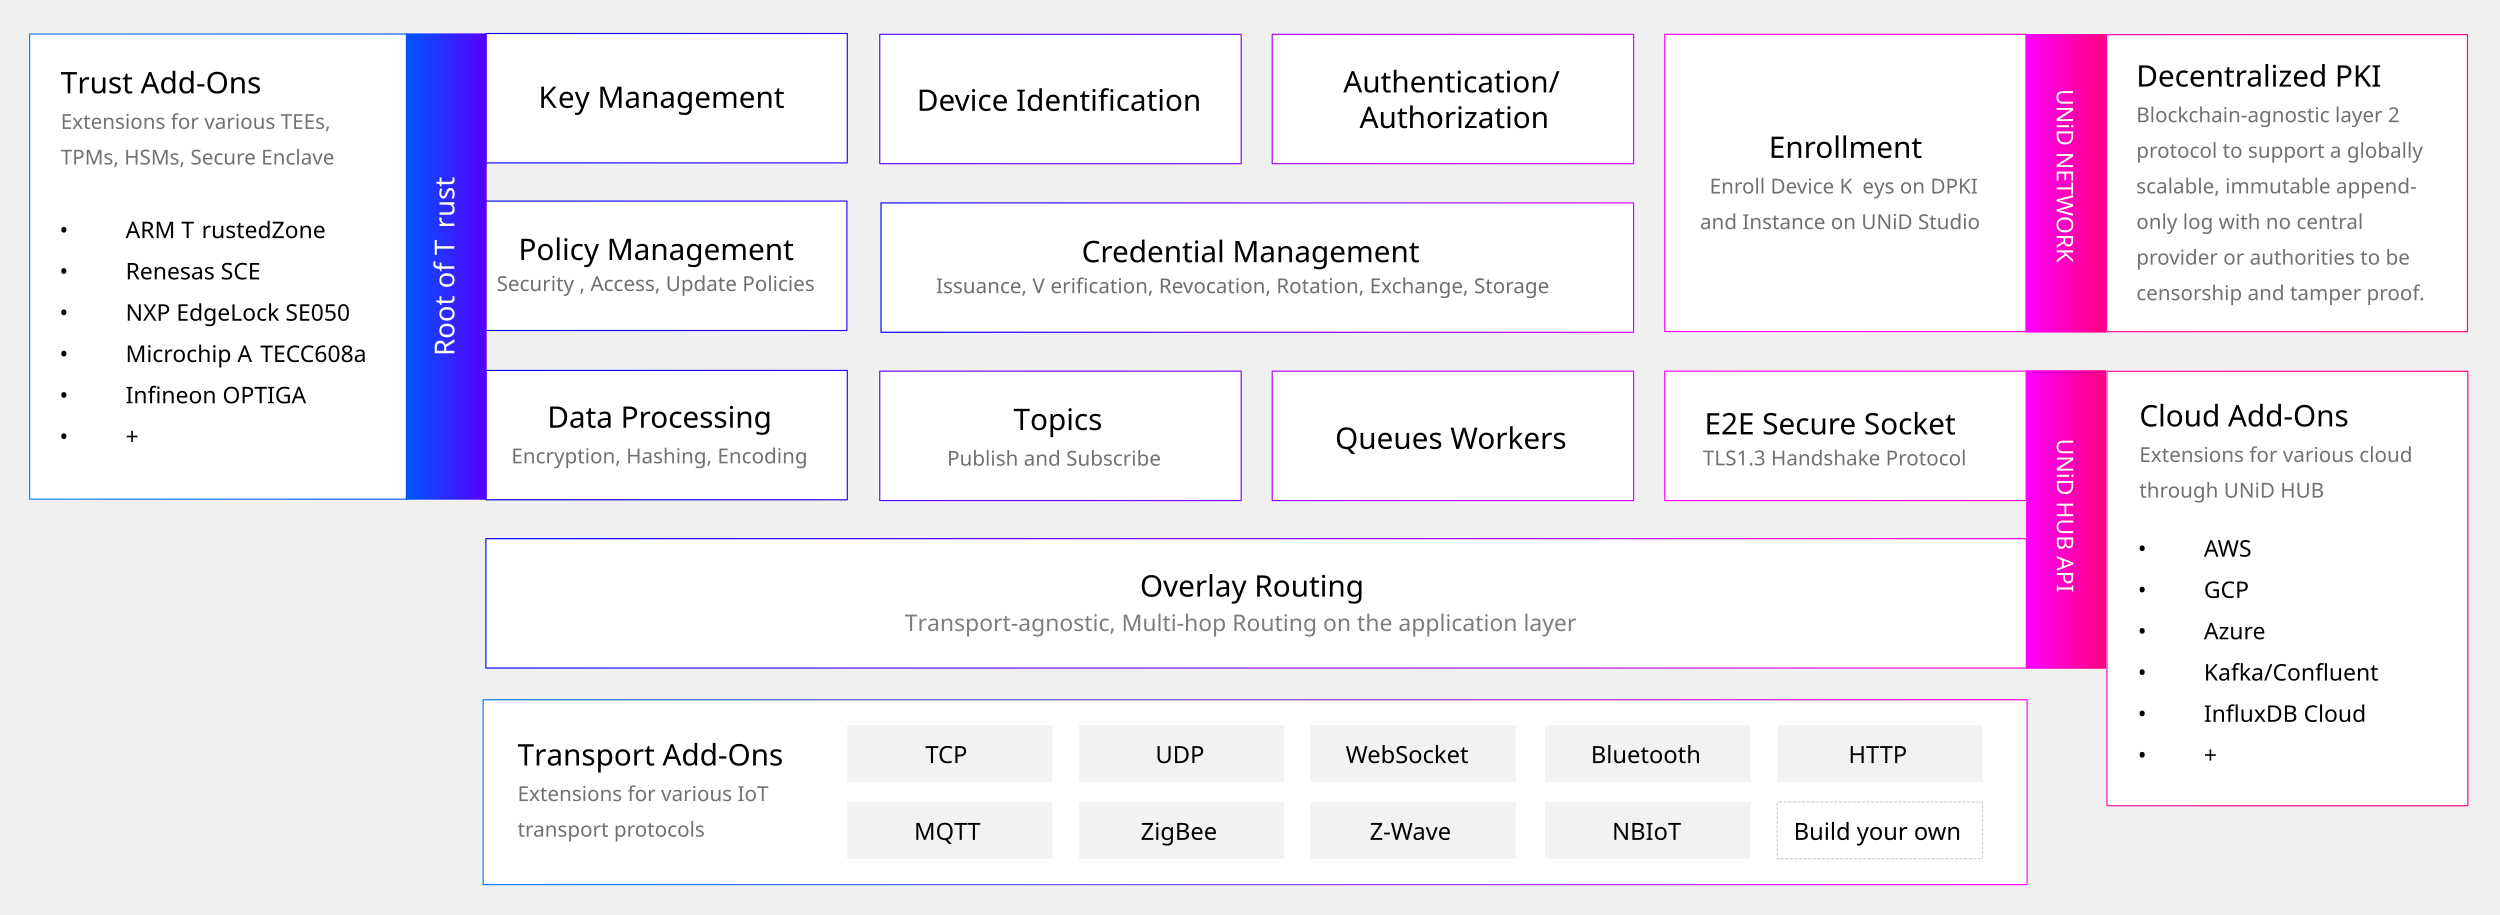
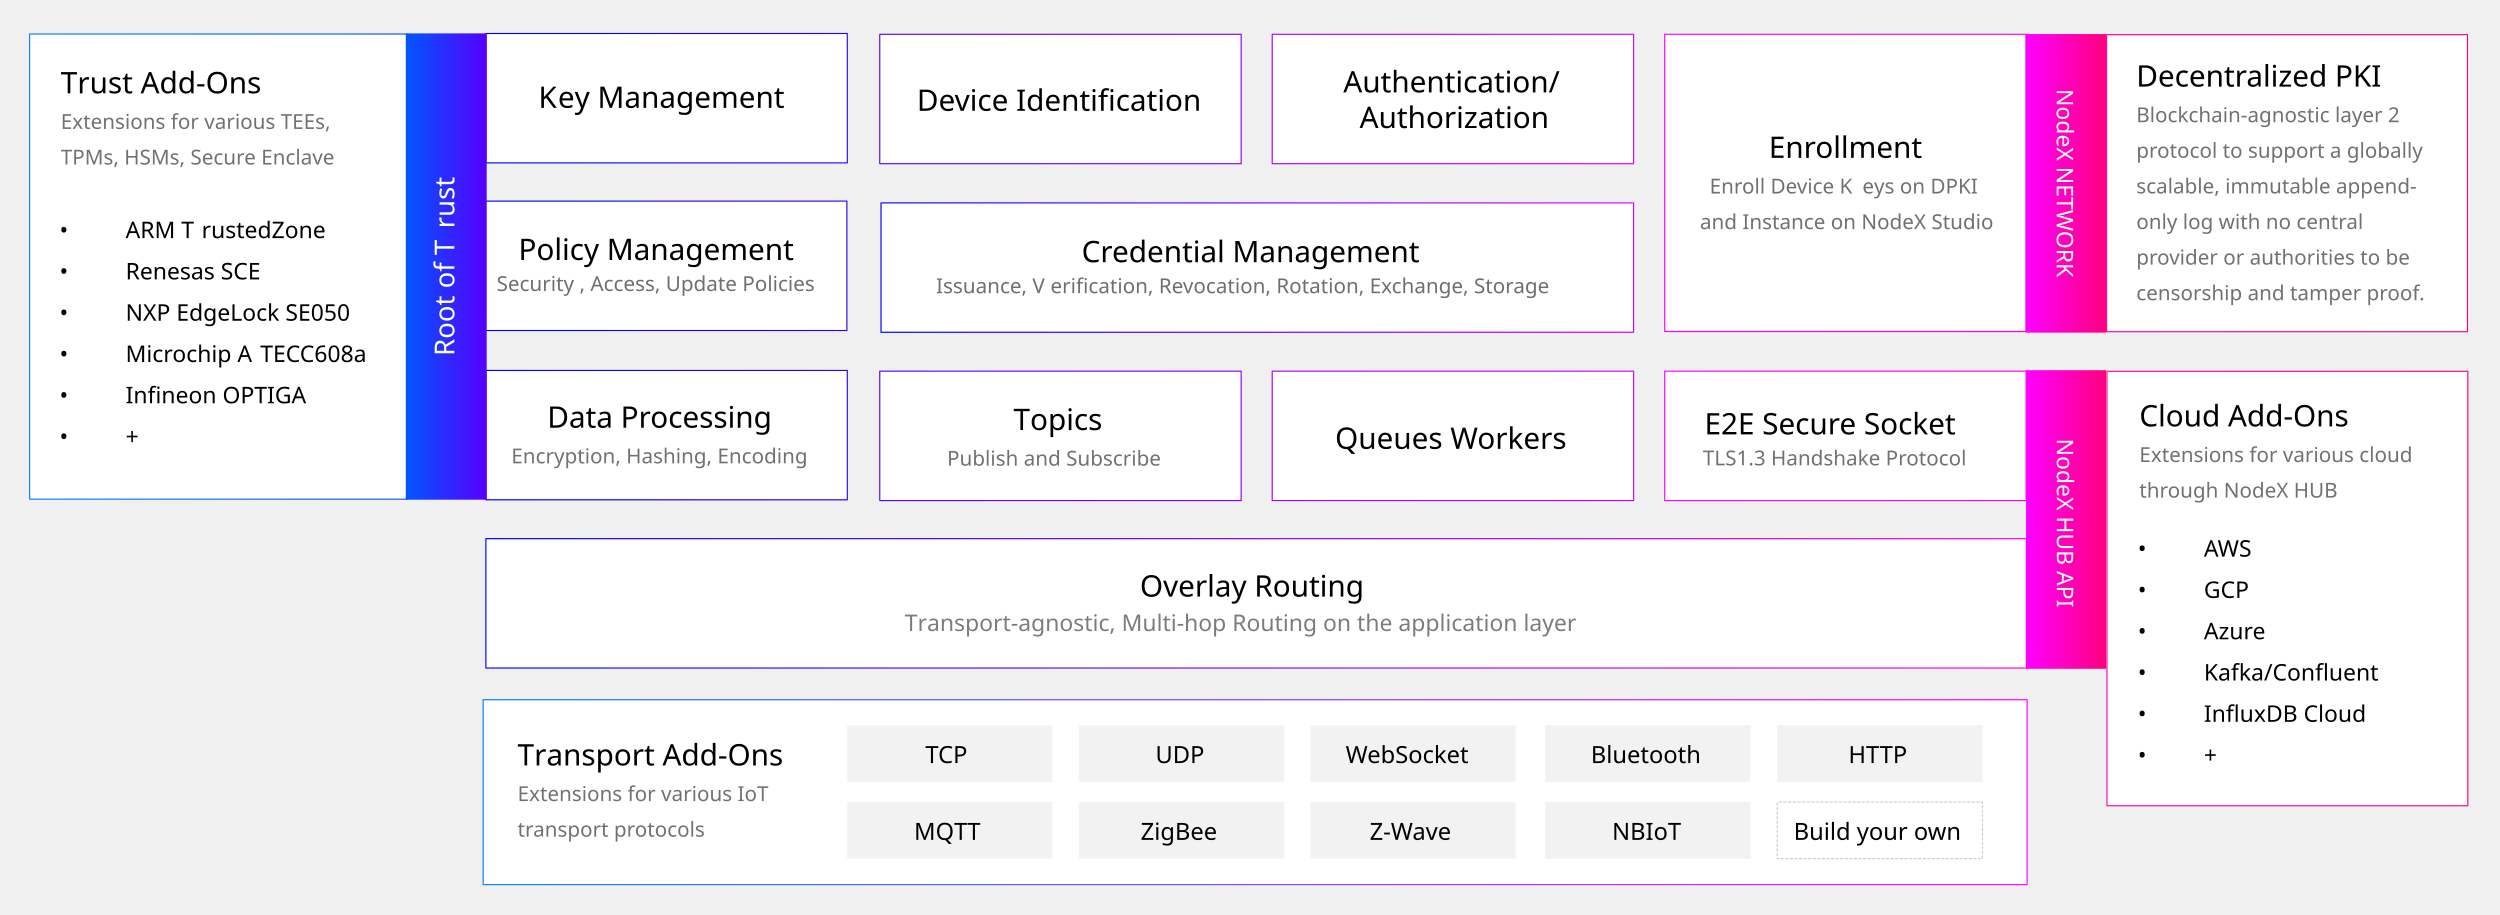
<svg xmlns="http://www.w3.org/2000/svg" width="100%" height="100%" viewBox="0 0 9080 3322" version="1.1" xml:space="preserve" style="fill-rule:evenodd;clip-rule:evenodd;stroke-linecap:round;stroke-linejoin:round;stroke-miterlimit:1.5;">
  <rect id="Artboard1" x="0" y="0" width="9079.95" height="3321.03" style="fill:none;" />
  <rect x="7652.47" y="1348.64" width="1310.72" height="1577.82" style="fill:#fff;stroke:url(#_Linear1);stroke-width:4.17px;" />
  <rect x="1764.77" y="121.76" width="1312.63" height="469.946" style="fill:#fff;" />
  <text x="1955.48px" y="391.672px" style="font-family:'HiraKakuPro-W3', 'Hiragino Kaku Gothic Pro', sans-serif;font-weight:300;font-size:107.77px;">K<tspan x="2026.29px " y="391.672px ">e</tspan>y Management</text>
  <rect x="1764.77" y="121.76" width="1312.63" height="469.946" style="fill:none;stroke:url(#_Linear2);stroke-width:4.17px;" />
  <rect x="1763.28" y="730.369" width="1312.63" height="469.946" style="fill:#fff;" />
  <g transform="matrix(13.3273,0,0,13.3273,-5374.85,-10969.6)">
    <text x="544.592px" y="893.954px" style="font-family:'HiraKakuPro-W3', 'Hiragino Kaku Gothic Pro', sans-serif;font-weight:300;font-size:8.086px;">Policy Management</text>
    <text x="538.622px" y="902.395px" style="font-family:'HiraKakuPro-W3', 'Hiragino Kaku Gothic Pro', sans-serif;font-weight:300;font-size:5.628px;fill:#6f6f6f;">Security<tspan x="561.228px " y="902.395px ">,</tspan> Access, Update Policies</text>
  </g>
  <rect x="1763.28" y="730.369" width="1312.63" height="469.946" style="fill:none;stroke:url(#_Linear3);stroke-width:4.17px;" />
  <rect x="3199.85" y="736.841" width="2733.28" height="469.946" style="fill:#fff;stroke:url(#_Linear4);stroke-width:4.17px;" />
  <g transform="matrix(13.3273,0,0,13.3273,-3955.77,-10961.6)">
    <text x="591.582px" y="893.954px" style="font-family:'HiraKakuPro-W3', 'Hiragino Kaku Gothic Pro', sans-serif;font-weight:300;font-size:8.086px;">Credential Management</text>
    <text x="551.914px" y="902.395px" style="font-family:'HiraKakuPro-W3', 'Hiragino Kaku Gothic Pro', sans-serif;font-weight:300;font-size:5.628px;fill:#6f6f6f;">Issuance, V<tspan x="583.091px " y="902.395px ">e</tspan>riﬁcation, Revocation, Rotation, Exchange, Storage</text>
  </g>
  <rect x="1764.77" y="1956.42" width="5594.92" height="469.946" style="fill:#fff;" />
  <g transform="matrix(13.3273,0,0,13.3273,-3957.34,-9747.13)">
    <text x="607.585px" y="893.954px" style="font-family:'HiraKakuPro-W3', 'Hiragino Kaku Gothic Pro', sans-serif;font-weight:300;font-size:8.086px;">Overlay Routing</text>
    <text x="543.498px" y="903.333px" style="font-family:'HiraKakuPro-W3', 'Hiragino Kaku Gothic Pro', sans-serif;font-weight:300;font-size:6.253px;fill:#7c7c7c;">T<tspan x="546.993px " y="903.333px ">r</tspan>ansport-agnostic, Multi-hop Routing on the application layer</text>
  </g>
  <rect x="1764.77" y="1956.42" width="5594.92" height="469.946" style="fill:none;stroke:url(#_Linear5);stroke-width:4.17px;" />
  <rect x="107.611" y="123.654" width="1371.33" height="1689.24" style="fill:#fff;stroke:url(#_Linear6);stroke-width:4.17px;" />
  <rect x="3195.28" y="124.58" width="1312.63" height="469.946" style="fill:#fff;" />
  <text x="3330.06px" y="402.53px" style="font-family:'HiraKakuPro-W3', 'Hiragino Kaku Gothic Pro', sans-serif;font-weight:300;font-size:107.77px;">Device Identiﬁcation</text>
  <rect x="3195.28" y="124.58" width="1312.63" height="469.946" style="fill:none;stroke:url(#_Linear7);stroke-width:4.17px;" />
  <rect x="4620.68" y="124.58" width="1312.63" height="469.946" style="fill:#fff;" />
  <g transform="matrix(13.3273,0,0,13.3273,-2456.4,-11578.4)">
    <text x="550.398px" y="893.954px" style="font-family:'HiraKakuPro-W3', 'Hiragino Kaku Gothic Pro', sans-serif;font-weight:300;font-size:8.086px;">Authentication/</text>
    <text x="554.833px" y="903.658px" style="font-family:'HiraKakuPro-W3', 'Hiragino Kaku Gothic Pro', sans-serif;font-weight:300;font-size:8.086px;">Authorization</text>
  </g>
  <rect x="4620.68" y="124.58" width="1312.63" height="469.946" style="fill:none;stroke:url(#_Linear8);stroke-width:4.17px;" />
  <rect x="6046.2" y="1348.17" width="1312.63" height="469.946" style="fill:#fff;stroke:url(#_Linear9);stroke-width:4.17px;" />
  <rect x="6046.2" y="124.58" width="1312.63" height="1079.53" style="fill:#fff;stroke:url(#_Linear10);stroke-width:4.17px;" />
  <g transform="matrix(13.3273,0,0,13.3273,-1040.5,-11340.5)">
    <text x="560.118px" y="893.954px" style="font-family:'HiraKakuPro-W3', 'Hiragino Kaku Gothic Pro', sans-serif;font-weight:300;font-size:8.086px;">Enrollment</text>
    <text x="543.988px" y="903.658px" style="font-family:'HiraKakuPro-W3', 'Hiragino Kaku Gothic Pro', sans-serif;font-weight:300;font-size:5.628px;fill:#707070;">Enroll Device K<tspan x="585.615px " y="903.658px ">e</tspan>ys on DPKI</text>
-     <text x="541.346px" y="913.361px" style="font-family:'HiraKakuPro-W3', 'Hiragino Kaku Gothic Pro', sans-serif;font-weight:300;font-size:5.628px;fill:#707070;">and Instance on UNiD Studio</text>
+     <text x="541.346px" y="913.361px" style="font-family:'HiraKakuPro-W3', 'Hiragino Kaku Gothic Pro', sans-serif;font-weight:300;font-size:5.628px;fill:#707070;">and Instance on NodeX Studio</text>
  </g>
  <rect x="1764.77" y="1345.35" width="1312.63" height="469.946" style="fill:#fff;stroke:url(#_Linear11);stroke-width:4.17px;" />
  <g transform="matrix(13.3273,0,0,13.3273,-1130.78,-10336.3)">
    <text x="549.359px" y="893.954px" style="font-family:'HiraKakuPro-W3', 'Hiragino Kaku Gothic Pro', sans-serif;font-weight:300;font-size:8.086px;">E2E Secure Socket</text>
    <text x="548.917px" y="902.395px" style="font-family:'HiraKakuPro-W3', 'Hiragino Kaku Gothic Pro', sans-serif;font-weight:300;font-size:5.628px;fill:#717171;">TLS1.3 Handshake Protocol</text>
  </g>
  <rect x="3195.28" y="1348.17" width="1312.63" height="469.946" style="fill:#fff;" />
  <g transform="matrix(13.3273,0,0,13.3273,-3898.47,-10352.1)">
    <text x="568.71px" y="893.954px" style="font-family:'HiraKakuPro-W3', 'Hiragino Kaku Gothic Pro', sans-serif;font-weight:300;font-size:8.086px;">T<tspan x="573.23px " y="893.954px ">o</tspan>pics</text>
    <text x="550.618px" y="903.658px" style="font-family:'HiraKakuPro-W3', 'Hiragino Kaku Gothic Pro', sans-serif;font-weight:300;font-size:5.628px;fill:#717171;">Publish and Subscribe</text>
  </g>
  <rect x="3195.28" y="1348.17" width="1312.63" height="469.946" style="fill:none;stroke:url(#_Linear12);stroke-width:4.17px;" />
  <rect x="4620.68" y="1348.17" width="1312.63" height="469.946" style="fill:#fff;" />
  <text x="4849px" y="1630.2px" style="font-family:'HiraKakuPro-W3', 'Hiragino Kaku Gothic Pro', sans-serif;font-weight:300;font-size:107.77px;">Queues Workers</text>
  <rect x="4620.68" y="1348.17" width="1312.63" height="469.946" style="fill:none;stroke:url(#_Linear13);stroke-width:4.17px;" />
  <g transform="matrix(13.3273,0,0,13.3273,652.417,-10365.3)">
    <text x="534.061px" y="893.954px" style="font-family:'HiraKakuPro-W3', 'Hiragino Kaku Gothic Pro', sans-serif;font-weight:300;font-size:8.086px;">Cloud Add-Ons</text>
    <text x="534.061px" y="903.658px" style="font-family:'HiraKakuPro-W3', 'Hiragino Kaku Gothic Pro', sans-serif;font-weight:300;font-size:5.628px;fill:#727171;">Extensions for various cloud</text>
-     <text x="534.061px" y="913.361px" style="font-family:'HiraKakuPro-W3', 'Hiragino Kaku Gothic Pro', sans-serif;font-weight:300;font-size:5.628px;fill:#727171;">through UNiD HUB</text>
+     <text x="534.061px" y="913.361px" style="font-family:'HiraKakuPro-W3', 'Hiragino Kaku Gothic Pro', sans-serif;font-weight:300;font-size:5.628px;fill:#727171;">through NodeX HUB</text>
  </g>
  <rect x="7651.16" y="125.894" width="1310.72" height="1078.76" style="fill:#fff;stroke:url(#_Linear14);stroke-width:4.17px;" />
  <g transform="matrix(13.3273,0,0,13.3273,641.341,-11599.5)">
    <text x="534.061px" y="893.954px" style="font-family:'HiraKakuPro-W3', 'Hiragino Kaku Gothic Pro', sans-serif;font-weight:300;font-size:8.086px;">Decentralized PKI</text>
    <text x="534.061px" y="903.658px" style="font-family:'HiraKakuPro-W3', 'Hiragino Kaku Gothic Pro', sans-serif;font-weight:300;font-size:5.628px;fill:#727171;">Blockchain-agnostic layer 2</text>
    <text x="534.061px" y="913.361px" style="font-family:'HiraKakuPro-W3', 'Hiragino Kaku Gothic Pro', sans-serif;font-weight:300;font-size:5.628px;fill:#727171;">protocol to support a globally</text>
    <text x="534.061px" y="923.065px" style="font-family:'HiraKakuPro-W3', 'Hiragino Kaku Gothic Pro', sans-serif;font-weight:300;font-size:5.628px;fill:#727171;">scalable, immutable append-</text>
    <text x="534.061px" y="932.769px" style="font-family:'HiraKakuPro-W3', 'Hiragino Kaku Gothic Pro', sans-serif;font-weight:300;font-size:5.628px;fill:#727171;">only log with no central</text>
    <text x="534.061px" y="942.473px" style="font-family:'HiraKakuPro-W3', 'Hiragino Kaku Gothic Pro', sans-serif;font-weight:300;font-size:5.628px;fill:#727171;">provider or authorities to be</text>
    <text x="534.061px" y="952.176px" style="font-family:'HiraKakuPro-W3', 'Hiragino Kaku Gothic Pro', sans-serif;font-weight:300;font-size:5.628px;fill:#727171;">censorship and tamper proof.</text>
  </g>
  <g transform="matrix(13.3273,0,0,13.3273,-6896.93,-11575.1)">
    <text x="534.061px" y="893.954px" style="font-family:'HiraKakuPro-W3', 'Hiragino Kaku Gothic Pro', sans-serif;font-weight:300;font-size:8.086px;">T<tspan x="538.582px " y="893.954px ">r</tspan>ust Add-Ons</text>
    <text x="534.061px" y="903.658px" style="font-family:'HiraKakuPro-W3', 'Hiragino Kaku Gothic Pro', sans-serif;font-weight:300;font-size:5.628px;fill:#727171;">Extensions for various TEEs,</text>
    <text x="534.061px" y="913.361px" style="font-family:'HiraKakuPro-W3', 'Hiragino Kaku Gothic Pro', sans-serif;font-weight:300;font-size:5.628px;fill:#727171;">TPMs, HSMs, Secure Enclave</text>
  </g>
  <g transform="matrix(13.3273,0,0,13.3273,-7179.82,-11049.2)">
    <text x="554.955px" y="893.954px" style="font-family:'HiraKakuPro-W3', 'Hiragino Kaku Gothic Pro', sans-serif;font-weight:300;font-size:6.253px;">•	<tspan x="572.955px " y="893.954px ">A</tspan>RM T<tspan x="593.67px " y="893.954px ">r</tspan>ustedZone</text>
    <text x="554.955px" y="905.209px" style="font-family:'HiraKakuPro-W3', 'Hiragino Kaku Gothic Pro', sans-serif;font-weight:300;font-size:6.253px;">•	<tspan x="572.955px " y="905.209px ">R</tspan>enesas SCE</text>
    <text x="554.955px" y="916.464px" style="font-family:'HiraKakuPro-W3', 'Hiragino Kaku Gothic Pro', sans-serif;font-weight:300;font-size:6.253px;">•	<tspan x="572.955px " y="916.464px ">N</tspan>XP EdgeLock SE050</text>
    <text x="554.955px" y="927.719px" style="font-family:'HiraKakuPro-W3', 'Hiragino Kaku Gothic Pro', sans-serif;font-weight:300;font-size:6.253px;">•	<tspan x="572.955px " y="927.719px ">M</tspan>icrochip A<tspan x="609.653px " y="927.719px ">T</tspan>ECC608a</text>
    <text x="554.955px" y="938.974px" style="font-family:'HiraKakuPro-W3', 'Hiragino Kaku Gothic Pro', sans-serif;font-weight:300;font-size:6.253px;">•	<tspan x="572.955px " y="938.974px ">I</tspan>nﬁneon OPTIGA</text>
    <text x="554.955px" y="950.229px" style="font-family:'HiraKakuPro-W3', 'Hiragino Kaku Gothic Pro', sans-serif;font-weight:300;font-size:6.253px;">•	<tspan x="572.955px " y="950.229px ">+</tspan>
    </text>
  </g>
  <rect x="1754.74" y="2541.45" width="5607.65" height="671.476" style="fill:#fff;stroke:url(#_Linear15);stroke-width:4.17px;" />
  <g transform="matrix(13.3273,0,0,13.3273,-5327.47,-10360.5)">
    <text x="548.886px" y="893.954px" style="font-family:'HiraKakuPro-W3', 'Hiragino Kaku Gothic Pro', sans-serif;font-weight:300;font-size:8.086px;">Data Processing</text>
    <text x="539.095px" y="903.658px" style="font-family:'HiraKakuPro-W3', 'Hiragino Kaku Gothic Pro', sans-serif;font-weight:300;font-size:5.628px;fill:#727171;">Encryption, Hashing, Encoding</text>
  </g>
  <g transform="matrix(13.3273,0,0,13.3273,-5237.82,-9133.86)">
    <text x="534.061px" y="893.954px" style="font-family:'HiraKakuPro-W3', 'Hiragino Kaku Gothic Pro', sans-serif;font-weight:300;font-size:8.086px;">T<tspan x="538.582px " y="893.954px ">r</tspan>ansport Add-Ons</text>
    <text x="534.061px" y="903.658px" style="font-family:'HiraKakuPro-W3', 'Hiragino Kaku Gothic Pro', sans-serif;font-weight:300;font-size:5.628px;fill:#727171;">Extensions for various IoT</text>
    <text x="534.061px" y="913.361px" style="font-family:'HiraKakuPro-W3', 'Hiragino Kaku Gothic Pro', sans-serif;font-weight:300;font-size:5.628px;fill:#727171;">transport protocols</text>
  </g>
  <rect x="7358.63" y="1344.58" width="290.714" height="1084.42" style="fill:url(#_Linear16);" />
  <g transform="matrix(6.12323e-17,1,-1,6.12323e-17,13745.5,-25023.4)">
-     <text x="26616.4px" y="6275.06px" style="font-family:'HiraKakuPro-W3', 'Hiragino Kaku Gothic Pro', sans-serif;font-weight:300;font-size:83.333px;fill:#fff;">UNiD HUB API</text>
+     <text x="26616.4px" y="6275.06px" style="font-family:'HiraKakuPro-W3', 'Hiragino Kaku Gothic Pro', sans-serif;font-weight:300;font-size:83.333px;fill:#fff;">NodeX HUB API</text>
  </g>
  <rect x="7357.12" y="123.721" width="291.793" height="1084.42" style="fill:url(#_Linear17);" />
  <g transform="matrix(6.12323e-17,1,-1,6.12323e-17,12518.7,-26249.2)">
-     <text x="26572.5px" y="5048.76px" style="font-family:'HiraKakuPro-W3', 'Hiragino Kaku Gothic Pro', sans-serif;font-weight:300;font-size:83.333px;fill:#fff;">UNiD NETWORK</text>
+     <text x="26572.5px" y="5048.76px" style="font-family:'HiraKakuPro-W3', 'Hiragino Kaku Gothic Pro', sans-serif;font-weight:300;font-size:83.333px;fill:#fff;">NodeX NETWORK</text>
  </g>
  <rect x="1473.83" y="121.255" width="293.819" height="1693.67" style="fill:url(#_Linear18);" />
  <g transform="matrix(3.83476e-17,-1,1,3.83476e-17,-18376.4,-2151.19)">
    <text x="-3443.92px" y="20026.6px" style="font-family:'HiraKakuPro-W3', 'Hiragino Kaku Gothic Pro', sans-serif;font-weight:300;font-size:100px;fill:#fff;">Root of T<tspan x="-2980.42px " y="20026.6px ">r</tspan>ust</text>
  </g>
  <rect x="3076.74" y="2634.19" width="745.647" height="205.461" style="fill:#f2f2f2;" />
  <text x="3360.96px" y="2771.44px" style="font-family:'HiraKakuPro-W3', 'Hiragino Kaku Gothic Pro', sans-serif;font-weight:300;font-size:86.148px;">TCP</text>
  <rect x="3918.61" y="2634.19" width="745.647" height="205.461" style="fill:#f2f2f2;" />
  <text x="4196.47px" y="2771.44px" style="font-family:'HiraKakuPro-W3', 'Hiragino Kaku Gothic Pro', sans-serif;font-weight:300;font-size:86.148px;">UDP</text>
  <rect x="4759.35" y="2634.19" width="745.647" height="205.461" style="fill:#f2f2f2;" />
  <text x="4887.38px" y="2771.44px" style="font-family:'HiraKakuPro-W3', 'Hiragino Kaku Gothic Pro', sans-serif;font-weight:300;font-size:86.148px;">WebSocket</text>
  <rect x="5611.84" y="2634.19" width="745.647" height="205.461" style="fill:#f2f2f2;" />
  <text x="5777.9px" y="2771.44px" style="font-family:'HiraKakuPro-W3', 'Hiragino Kaku Gothic Pro', sans-serif;font-weight:300;font-size:86.148px;">Bluetooth</text>
  <rect x="6454.68" y="2634.19" width="745.647" height="205.461" style="fill:#f2f2f2;" />
  <text x="6713.47px" y="2771.44px" style="font-family:'HiraKakuPro-W3', 'Hiragino Kaku Gothic Pro', sans-serif;font-weight:300;font-size:86.148px;">HTTP</text>
  <rect x="3076.74" y="2913.19" width="745.647" height="205.461" style="fill:#f2f2f2;" />
  <text x="3319.84px" y="3050.45px" style="font-family:'HiraKakuPro-W3', 'Hiragino Kaku Gothic Pro', sans-serif;font-weight:300;font-size:86.148px;">MQ<tspan x="3465.43px " y="3050.45px ">T</tspan>T</text>
  <rect x="3918.61" y="2913.19" width="745.647" height="205.461" style="fill:#f2f2f2;" />
  <text x="4142.93px" y="3050.45px" style="font-family:'HiraKakuPro-W3', 'Hiragino Kaku Gothic Pro', sans-serif;font-weight:300;font-size:86.148px;">ZigBee</text>
  <rect x="4759.35" y="2913.19" width="745.647" height="205.461" style="fill:#f2f2f2;" />
  <text x="4974.69px" y="3050.45px" style="font-family:'HiraKakuPro-W3', 'Hiragino Kaku Gothic Pro', sans-serif;font-weight:300;font-size:86.148px;">Z<tspan x="5023.71px " y="3050.45px ">-</tspan>Wave</text>
  <rect x="5611.84" y="2913.19" width="745.647" height="205.461" style="fill:#f2f2f2;" />
  <text x="5855.09px" y="3050.45px" style="font-family:'HiraKakuPro-W3', 'Hiragino Kaku Gothic Pro', sans-serif;font-weight:300;font-size:86.148px;">NBIoT</text>
  <rect x="6454.68" y="2913.19" width="745.647" height="205.461" style="fill:none;stroke:#cdcdcd;stroke-width:4.17px;stroke-dasharray:8.33,8.33,8.33,8.33;stroke-dashoffset:8.33;" />
  <text x="6514.72px" y="3050.45px" style="font-family:'HiraKakuPro-W3', 'Hiragino Kaku Gothic Pro', sans-serif;font-weight:300;font-size:86.148px;">Build your own</text>
  <g transform="matrix(13.3273,0,0,13.3273,368.558,-9892.27)">
    <text x="554.955px" y="893.954px" style="font-family:'HiraKakuPro-W3', 'Hiragino Kaku Gothic Pro', sans-serif;font-weight:300;font-size:6.253px;">•	<tspan x="572.955px 577.269px " y="893.954px 893.954px ">AW</tspan>S</text>
    <text x="554.955px" y="905.209px" style="font-family:'HiraKakuPro-W3', 'Hiragino Kaku Gothic Pro', sans-serif;font-weight:300;font-size:6.253px;">•	<tspan x="572.955px " y="905.209px ">G</tspan>CP</text>
    <text x="554.955px" y="916.464px" style="font-family:'HiraKakuPro-W3', 'Hiragino Kaku Gothic Pro', sans-serif;font-weight:300;font-size:6.253px;">•	<tspan x="572.955px " y="916.464px ">A</tspan>zure</text>
    <text x="554.955px" y="927.719px" style="font-family:'HiraKakuPro-W3', 'Hiragino Kaku Gothic Pro', sans-serif;font-weight:300;font-size:6.253px;">•	<tspan x="572.955px " y="927.719px ">K</tspan>afka/Conﬂuent</text>
    <text x="554.955px" y="938.974px" style="font-family:'HiraKakuPro-W3', 'Hiragino Kaku Gothic Pro', sans-serif;font-weight:300;font-size:6.253px;">•	<tspan x="572.955px " y="938.974px ">I</tspan>nﬂuxDB Cloud</text>
    <text x="554.955px" y="950.229px" style="font-family:'HiraKakuPro-W3', 'Hiragino Kaku Gothic Pro', sans-serif;font-weight:300;font-size:6.253px;">•	<tspan x="572.955px " y="950.229px ">+</tspan>
    </text>
  </g>
  <defs>
    <linearGradient id="_Linear1" x1="0" y1="0" x2="1" y2="0" gradientUnits="userSpaceOnUse" gradientTransform="matrix(1310.72,0,0,1577.81,7652.47,2137.54)">
      <stop offset="0" style="stop-color:#f0a;stop-opacity:1" />
      <stop offset="1" style="stop-color:#ff0081;stop-opacity:1" />
    </linearGradient>
    <linearGradient id="_Linear2" x1="0" y1="0" x2="1" y2="0" gradientUnits="userSpaceOnUse" gradientTransform="matrix(1312.63,0,0,469.946,1764.77,356.733)">
      <stop offset="0" style="stop-color:#00f;stop-opacity:1" />
      <stop offset="1" style="stop-color:#2c00ff;stop-opacity:1" />
    </linearGradient>
    <linearGradient id="_Linear3" x1="0" y1="0" x2="1" y2="0" gradientUnits="userSpaceOnUse" gradientTransform="matrix(1312.63,0,0,469.946,1763.28,965.342)">
      <stop offset="0" style="stop-color:#00f;stop-opacity:1" />
      <stop offset="1" style="stop-color:#2c00ff;stop-opacity:1" />
    </linearGradient>
    <linearGradient id="_Linear4" x1="0" y1="0" x2="1" y2="0" gradientUnits="userSpaceOnUse" gradientTransform="matrix(2733.28,0,0,469.946,3199.85,971.814)">
      <stop offset="0" style="stop-color:#00f;stop-opacity:1" />
      <stop offset="1" style="stop-color:#d300ff;stop-opacity:1" />
    </linearGradient>
    <linearGradient id="_Linear5" x1="0" y1="0" x2="1" y2="0" gradientUnits="userSpaceOnUse" gradientTransform="matrix(5594.92,0,0,469.946,1764.77,2191.4)">
      <stop offset="0" style="stop-color:#00f;stop-opacity:1" />
      <stop offset="1" style="stop-color:#ff00d5;stop-opacity:1" />
    </linearGradient>
    <linearGradient id="_Linear6" x1="0" y1="0" x2="1" y2="0" gradientUnits="userSpaceOnUse" gradientTransform="matrix(1371.33,0,0,1689.24,107.611,968.274)">
      <stop offset="0" style="stop-color:#007fff;stop-opacity:1" />
      <stop offset="1" style="stop-color:#0053ff;stop-opacity:1" />
    </linearGradient>
    <linearGradient id="_Linear7" x1="0" y1="0" x2="1" y2="0" gradientUnits="userSpaceOnUse" gradientTransform="matrix(1312.63,0,0,469.946,3195.28,359.553)">
      <stop offset="0" style="stop-color:#5600ff;stop-opacity:1" />
      <stop offset="1" style="stop-color:#8100ff;stop-opacity:1" />
    </linearGradient>
    <linearGradient id="_Linear8" x1="0" y1="0" x2="1" y2="0" gradientUnits="userSpaceOnUse" gradientTransform="matrix(1312.63,0,0,469.946,4620.67,359.553)">
      <stop offset="0" style="stop-color:#a800ff;stop-opacity:1" />
      <stop offset="1" style="stop-color:#d300ff;stop-opacity:1" />
    </linearGradient>
    <linearGradient id="_Linear9" x1="0" y1="0" x2="1" y2="0" gradientUnits="userSpaceOnUse" gradientTransform="matrix(1312.63,0,0,469.946,6046.2,1583.14)">
      <stop offset="0" style="stop-color:#fd00ff;stop-opacity:1" />
      <stop offset="1" style="stop-color:#ff00d7;stop-opacity:1" />
    </linearGradient>
    <linearGradient id="_Linear10" x1="0" y1="0" x2="1" y2="0" gradientUnits="userSpaceOnUse" gradientTransform="matrix(1312.63,0,0,1079.53,6046.2,664.345)">
      <stop offset="0" style="stop-color:#fd00ff;stop-opacity:1" />
      <stop offset="1" style="stop-color:#ff00d7;stop-opacity:1" />
    </linearGradient>
    <linearGradient id="_Linear11" x1="0" y1="0" x2="1" y2="0" gradientUnits="userSpaceOnUse" gradientTransform="matrix(1312.63,0,0,469.946,1764.77,1580.32)">
      <stop offset="0" style="stop-color:#00f;stop-opacity:1" />
      <stop offset="1" style="stop-color:#2c00ff;stop-opacity:1" />
    </linearGradient>
    <linearGradient id="_Linear12" x1="0" y1="0" x2="1" y2="0" gradientUnits="userSpaceOnUse" gradientTransform="matrix(1312.63,0,0,469.946,3195.28,1583.14)">
      <stop offset="0" style="stop-color:#5600ff;stop-opacity:1" />
      <stop offset="1" style="stop-color:#8100ff;stop-opacity:1" />
    </linearGradient>
    <linearGradient id="_Linear13" x1="0" y1="0" x2="1" y2="0" gradientUnits="userSpaceOnUse" gradientTransform="matrix(1312.63,0,0,469.946,4620.67,1583.14)">
      <stop offset="0" style="stop-color:#a800ff;stop-opacity:1" />
      <stop offset="1" style="stop-color:#d300ff;stop-opacity:1" />
    </linearGradient>
    <linearGradient id="_Linear14" x1="0" y1="0" x2="1" y2="0" gradientUnits="userSpaceOnUse" gradientTransform="matrix(1310.72,0,0,1078.76,7651.16,665.276)">
      <stop offset="0" style="stop-color:#f0a;stop-opacity:1" />
      <stop offset="1" style="stop-color:#ff0081;stop-opacity:1" />
    </linearGradient>
    <linearGradient id="_Linear15" x1="0" y1="0" x2="1" y2="0" gradientUnits="userSpaceOnUse" gradientTransform="matrix(5607.65,0,0,671.476,1754.74,2877.19)">
      <stop offset="0" style="stop-color:#007fff;stop-opacity:1" />
      <stop offset="1" style="stop-color:#f0f;stop-opacity:1" />
    </linearGradient>
    <linearGradient id="_Linear16" x1="0" y1="0" x2="1" y2="0" gradientUnits="userSpaceOnUse" gradientTransform="matrix(290.714,3.90708e-29,0,1084.42,7358.63,1886.79)">
      <stop offset="0" style="stop-color:#ff00fe;stop-opacity:1" />
      <stop offset="1" style="stop-color:#ff007e;stop-opacity:1" />
    </linearGradient>
    <linearGradient id="_Linear17" x1="0" y1="0" x2="1" y2="0" gradientUnits="userSpaceOnUse" gradientTransform="matrix(291.793,3.90708e-29,0,1084.42,7357.12,665.932)">
      <stop offset="0" style="stop-color:#ff00fe;stop-opacity:1" />
      <stop offset="1" style="stop-color:#ff007e;stop-opacity:1" />
    </linearGradient>
    <linearGradient id="_Linear18" x1="0" y1="0" x2="1" y2="0" gradientUnits="userSpaceOnUse" gradientTransform="matrix(293.819,-1.31004e-13,2.27879e-13,1693.67,1473.83,968.089)">
      <stop offset="0" style="stop-color:#0056ff;stop-opacity:1" />
      <stop offset="1" style="stop-color:#5600ff;stop-opacity:1" />
    </linearGradient>
  </defs>
</svg>
